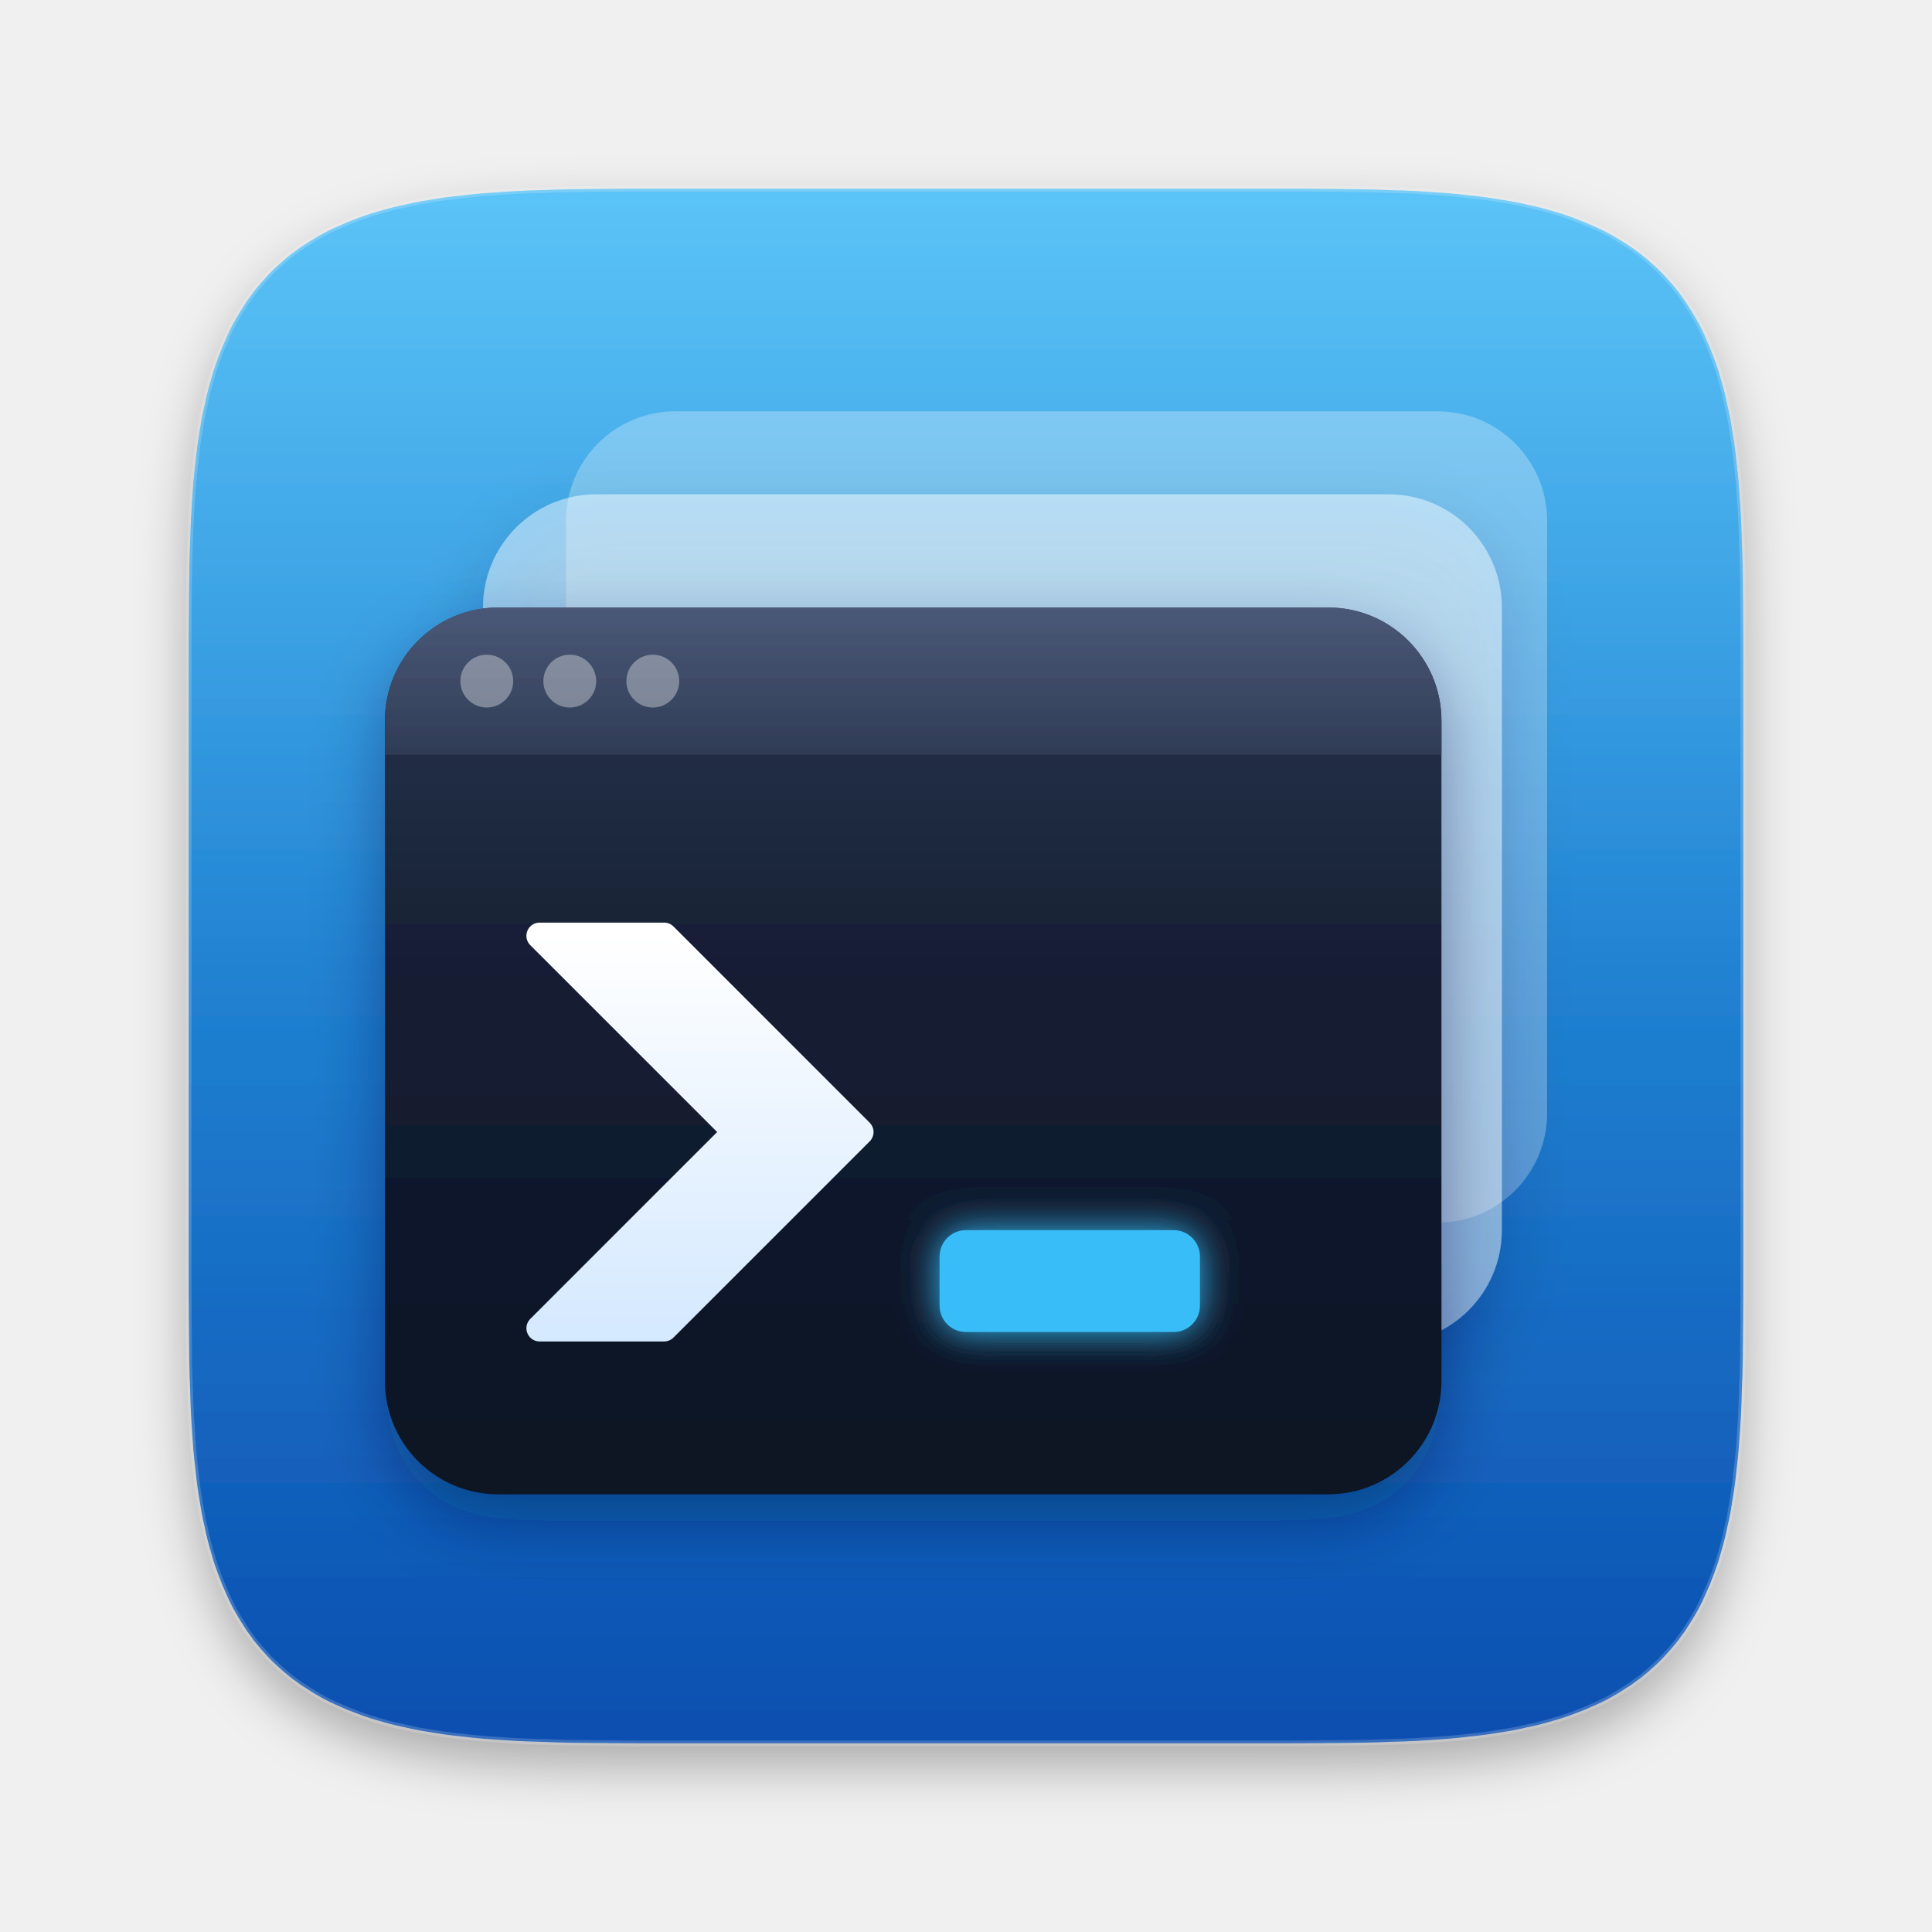
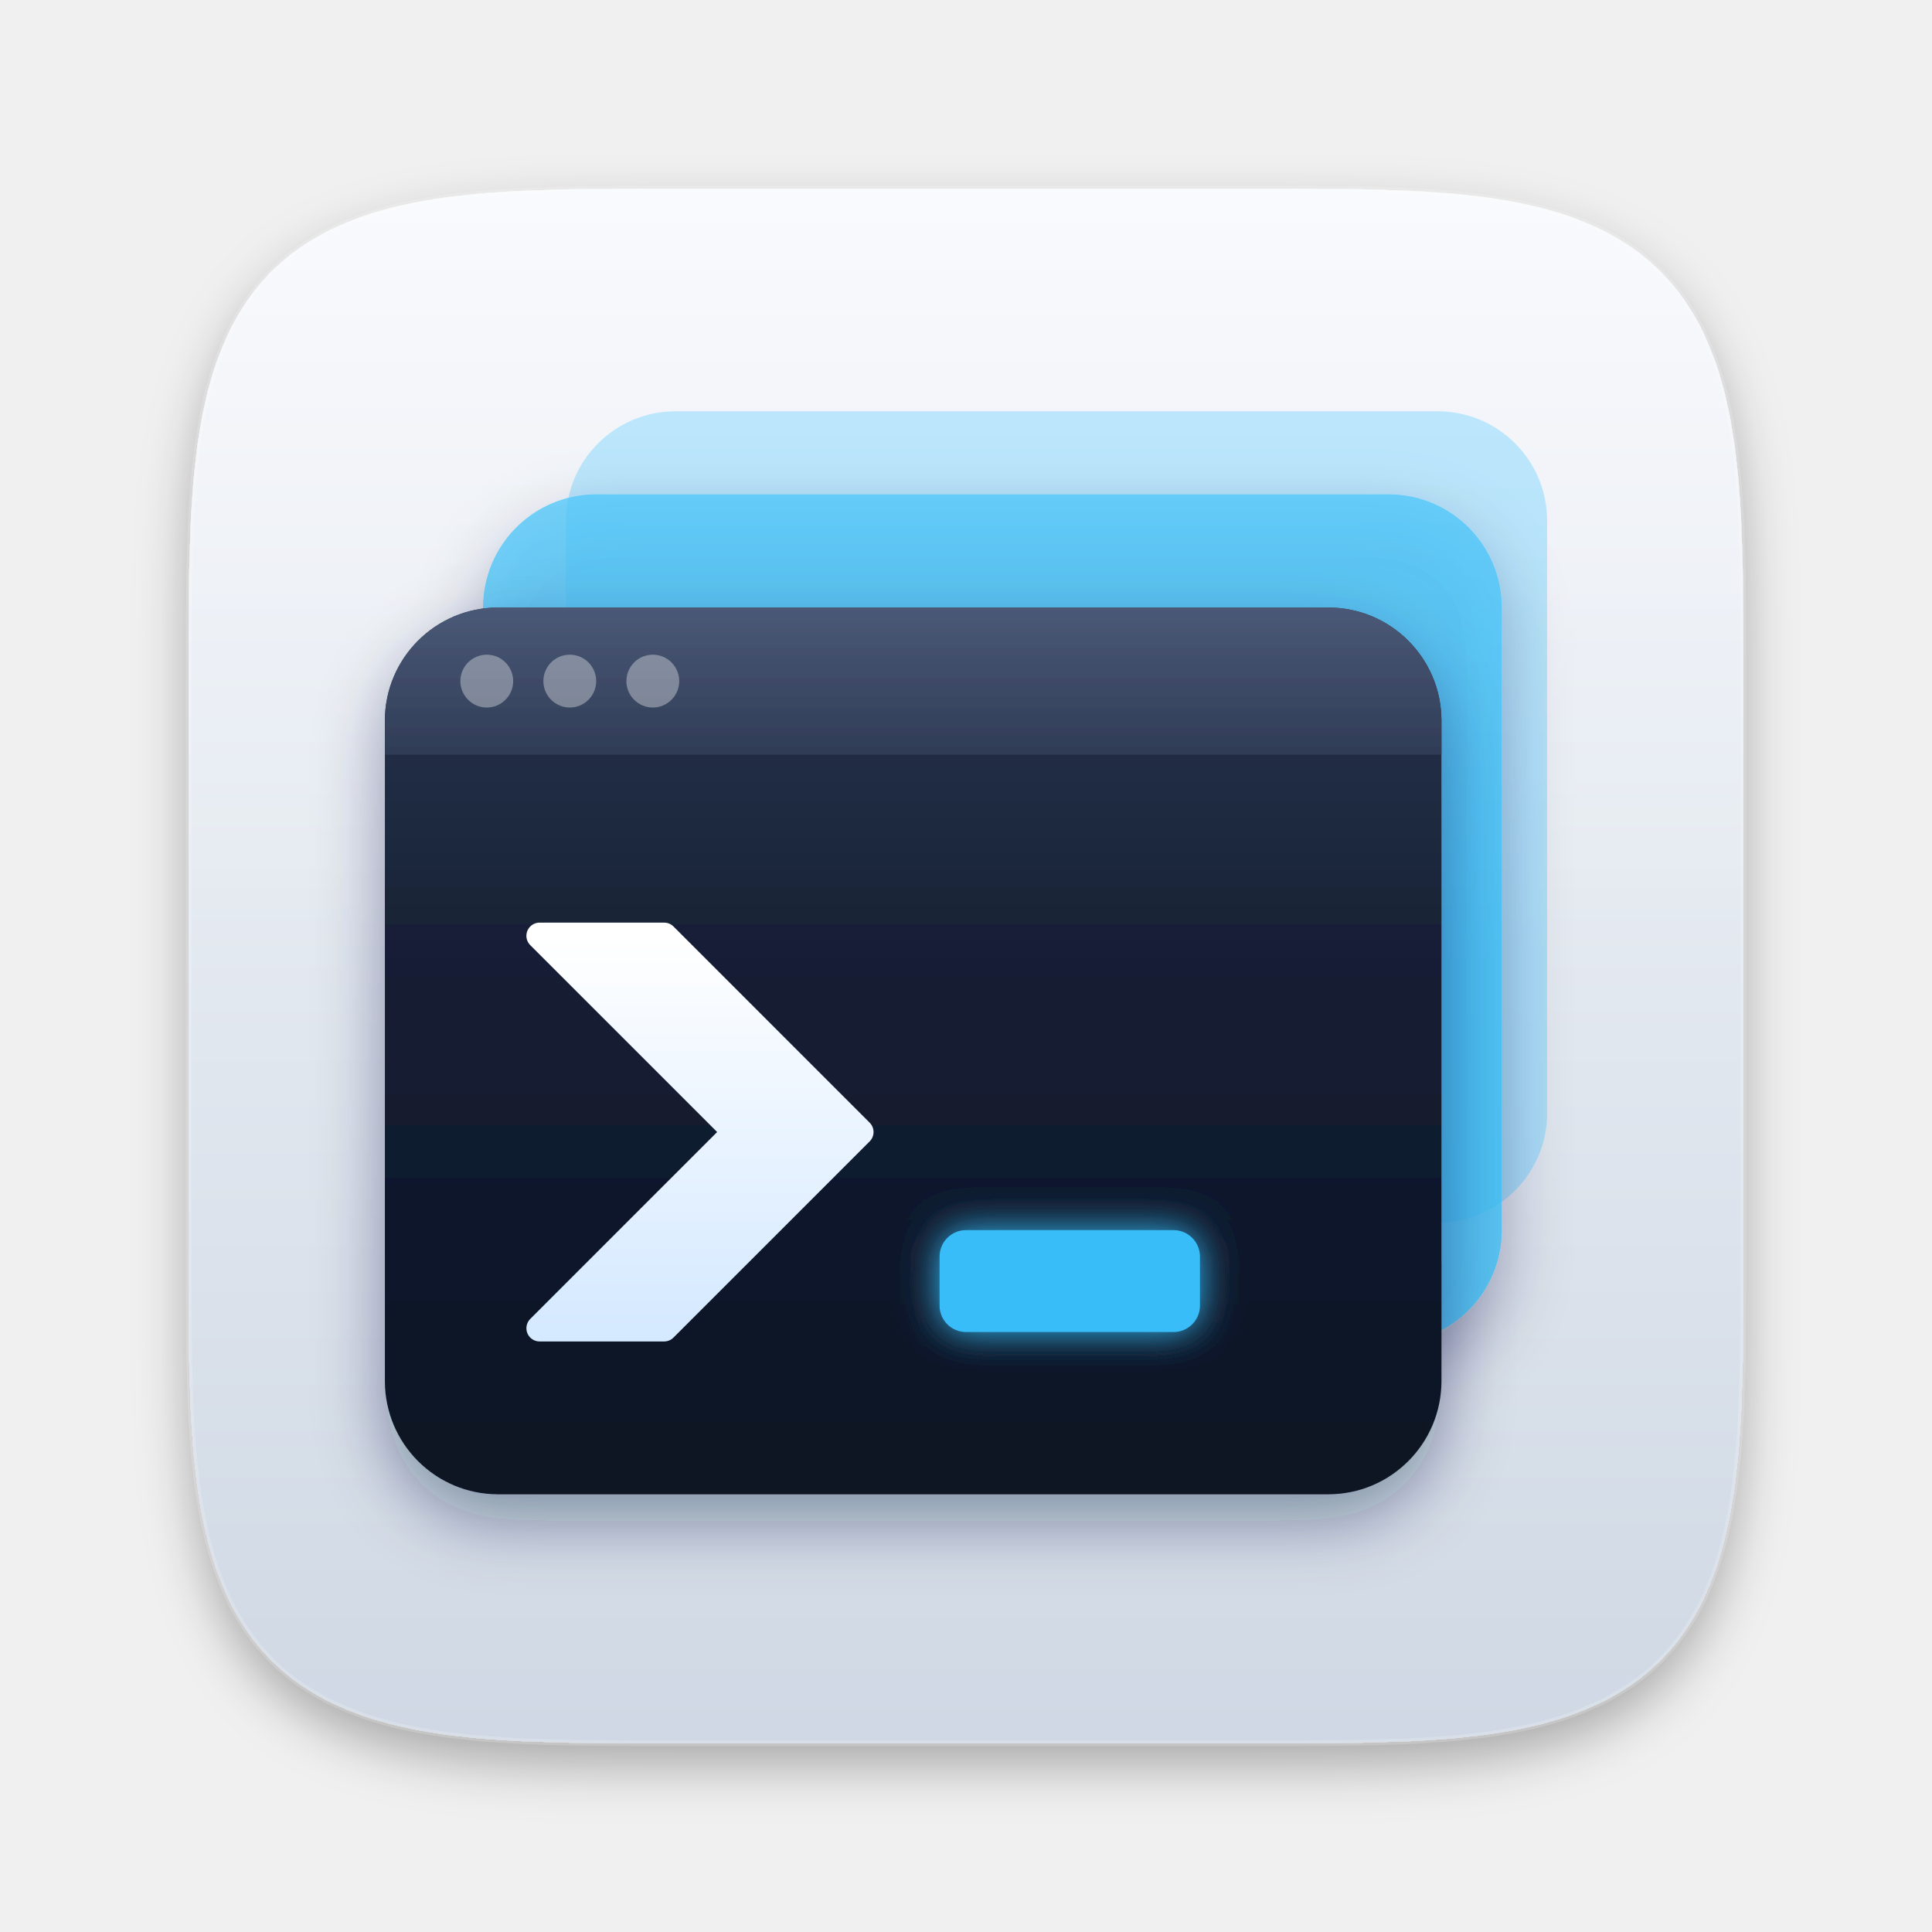
<svg xmlns="http://www.w3.org/2000/svg" width="1024" height="1024" viewBox="0 0 1024 1024">
  <defs>
    <linearGradient id="bg" x1="0" y1="0" x2="0" y2="1">
-       <stop offset="0" stop-color="#38b6f5" />
-       <stop offset="1" stop-color="#0a4fb0" />
+       <stop offset="0" stop-color="#f7f9fc" />
+       <stop offset="1" stop-color="#cfd8e4" />
    </linearGradient>
    <linearGradient id="sheen" x1="0" y1="0" x2="0" y2="1">
      <stop offset="0" stop-color="#fff" stop-opacity="0.22" />
      <stop offset="0.5" stop-color="#fff" stop-opacity="0" />
    </linearGradient>
    <filter id="iconShadow" x="-10%" y="-10%" width="120%" height="125%">
      <feDropShadow dx="0" dy="12" stdDeviation="14" flood-color="#000" flood-opacity="0.30" />
    </filter>
    <filter id="glyphShadow" x="-20%" y="-20%" width="140%" height="150%">
      <feDropShadow dx="0" dy="14" stdDeviation="18" flood-color="#041a3d" flood-opacity="0.40" />
    </filter>
    <clipPath id="bodyClip">
      <path d="M924.0 376.0 L924.0 339.6 L923.9 324.5 L923.8 312.9 L923.7 303.1 L923.5 294.5 L923.2 286.8 L923.0 279.7 L922.7 273.1 L922.3 266.9 L921.9 261.0 L921.5 255.5 L921.0 250.2 L920.4 245.1 L919.9 240.3 L919.3 235.6 L918.6 231.1 L917.9 226.8 L917.2 222.6 L916.4 218.5 L915.5 214.6 L914.7 210.8 L913.8 207.1 L912.8 203.5 L911.8 200.0 L910.8 196.6 L909.7 193.3 L908.5 190.0 L907.3 186.9 L906.1 183.8 L904.8 180.9 L903.5 177.9 L902.2 175.1 L900.8 172.3 L899.3 169.6 L897.8 167.0 L896.2 164.4 L894.6 161.9 L893.0 159.4 L891.3 157.1 L889.6 154.7 L887.8 152.5 L885.9 150.2 L884.0 148.1 L882.1 146.0 L880.1 143.9 L878.0 141.9 L875.9 140.0 L873.8 138.1 L871.5 136.2 L869.3 134.4 L866.9 132.7 L864.6 131.0 L862.1 129.4 L859.6 127.8 L857.0 126.2 L854.4 124.7 L851.7 123.2 L848.9 121.8 L846.1 120.5 L843.1 119.2 L840.2 117.9 L837.1 116.7 L834.0 115.5 L830.7 114.3 L827.4 113.2 L824.0 112.2 L820.5 111.2 L816.9 110.2 L813.2 109.3 L809.4 108.5 L805.5 107.6 L801.4 106.8 L797.2 106.1 L792.9 105.4 L788.4 104.7 L783.7 104.1 L778.9 103.6 L773.8 103.0 L768.5 102.5 L763.0 102.1 L757.1 101.7 L750.9 101.3 L744.3 101.0 L737.2 100.8 L729.5 100.5 L720.9 100.3 L711.1 100.2 L699.5 100.1 L684.4 100.0 L648.0 100.0 L376.0 100.0 L339.6 100.0 L324.5 100.1 L312.9 100.2 L303.1 100.3 L294.5 100.5 L286.8 100.8 L279.7 101.0 L273.1 101.3 L266.9 101.7 L261.0 102.1 L255.5 102.5 L250.2 103.0 L245.1 103.6 L240.3 104.1 L235.6 104.7 L231.1 105.4 L226.8 106.1 L222.6 106.8 L218.5 107.6 L214.6 108.5 L210.8 109.3 L207.1 110.2 L203.5 111.2 L200.0 112.2 L196.6 113.2 L193.3 114.3 L190.0 115.5 L186.9 116.7 L183.8 117.9 L180.9 119.2 L177.9 120.5 L175.1 121.8 L172.3 123.2 L169.6 124.7 L167.0 126.2 L164.4 127.8 L161.9 129.4 L159.4 131.0 L157.1 132.7 L154.7 134.4 L152.5 136.2 L150.2 138.1 L148.1 140.0 L146.0 141.9 L143.9 143.9 L141.9 146.0 L140.0 148.1 L138.1 150.2 L136.2 152.5 L134.4 154.7 L132.7 157.1 L131.0 159.4 L129.4 161.9 L127.8 164.4 L126.2 167.0 L124.7 169.6 L123.2 172.3 L121.8 175.1 L120.5 177.9 L119.2 180.9 L117.9 183.8 L116.7 186.9 L115.5 190.0 L114.3 193.3 L113.2 196.6 L112.2 200.0 L111.2 203.5 L110.2 207.1 L109.3 210.8 L108.5 214.6 L107.6 218.5 L106.8 222.6 L106.1 226.8 L105.4 231.1 L104.7 235.6 L104.1 240.3 L103.6 245.1 L103.0 250.2 L102.5 255.5 L102.1 261.0 L101.7 266.9 L101.3 273.1 L101.0 279.7 L100.8 286.8 L100.5 294.5 L100.3 303.1 L100.2 312.9 L100.1 324.5 L100.0 339.6 L100.0 376.0 L100.0 648.0 L100.0 684.4 L100.1 699.5 L100.2 711.1 L100.3 720.9 L100.5 729.5 L100.8 737.2 L101.0 744.3 L101.3 750.9 L101.7 757.1 L102.1 763.0 L102.5 768.5 L103.0 773.8 L103.6 778.9 L104.1 783.7 L104.7 788.4 L105.4 792.9 L106.1 797.2 L106.8 801.4 L107.6 805.5 L108.5 809.4 L109.3 813.2 L110.2 816.9 L111.2 820.5 L112.2 824.0 L113.2 827.4 L114.3 830.7 L115.5 834.0 L116.7 837.1 L117.9 840.2 L119.2 843.1 L120.5 846.1 L121.8 848.9 L123.2 851.7 L124.7 854.4 L126.2 857.0 L127.8 859.6 L129.4 862.1 L131.0 864.6 L132.7 866.9 L134.4 869.3 L136.2 871.5 L138.1 873.8 L140.0 875.9 L141.9 878.0 L143.9 880.1 L146.0 882.1 L148.1 884.0 L150.2 885.9 L152.5 887.8 L154.7 889.6 L157.1 891.3 L159.4 893.0 L161.9 894.6 L164.4 896.2 L167.0 897.8 L169.6 899.3 L172.3 900.8 L175.1 902.2 L177.9 903.5 L180.9 904.8 L183.8 906.1 L186.9 907.3 L190.0 908.5 L193.3 909.7 L196.6 910.8 L200.0 911.8 L203.5 912.8 L207.1 913.8 L210.8 914.7 L214.6 915.5 L218.5 916.4 L222.6 917.2 L226.8 917.9 L231.1 918.6 L235.6 919.3 L240.3 919.9 L245.1 920.4 L250.2 921.0 L255.5 921.5 L261.0 921.9 L266.9 922.3 L273.1 922.7 L279.7 923.0 L286.8 923.2 L294.5 923.5 L303.1 923.7 L312.9 923.8 L324.5 923.9 L339.6 924.0 L376.0 924.0 L648.0 924.0 L684.4 924.0 L699.5 923.9 L711.1 923.8 L720.9 923.7 L729.5 923.5 L737.2 923.2 L744.3 923.0 L750.9 922.7 L757.1 922.3 L763.0 921.9 L768.5 921.5 L773.8 921.0 L778.9 920.4 L783.7 919.9 L788.4 919.3 L792.9 918.6 L797.2 917.9 L801.4 917.2 L805.5 916.4 L809.4 915.5 L813.2 914.7 L816.9 913.8 L820.5 912.8 L824.0 911.8 L827.4 910.8 L830.7 909.7 L834.0 908.5 L837.1 907.3 L840.2 906.1 L843.1 904.8 L846.1 903.5 L848.9 902.2 L851.7 900.8 L854.4 899.3 L857.0 897.8 L859.6 896.2 L862.1 894.6 L864.6 893.0 L866.9 891.3 L869.3 889.6 L871.5 887.8 L873.8 885.9 L875.9 884.0 L878.0 882.1 L880.1 880.1 L882.1 878.0 L884.0 875.9 L885.9 873.8 L887.8 871.5 L889.6 869.3 L891.3 866.9 L893.0 864.6 L894.6 862.1 L896.2 859.6 L897.8 857.0 L899.3 854.4 L900.8 851.7 L902.2 848.9 L903.5 846.1 L904.8 843.1 L906.1 840.2 L907.3 837.1 L908.5 834.0 L909.7 830.7 L910.8 827.4 L911.8 824.0 L912.8 820.5 L913.8 816.9 L914.7 813.2 L915.5 809.4 L916.4 805.5 L917.2 801.4 L917.9 797.2 L918.6 792.9 L919.3 788.4 L919.9 783.7 L920.4 778.9 L921.0 773.8 L921.5 768.5 L921.9 763.0 L922.3 757.1 L922.7 750.9 L923.0 744.3 L923.2 737.2 L923.5 729.5 L923.7 720.9 L923.8 711.1 L923.9 699.5 L924.0 684.4 L924.0 648.0 Z" />
    </clipPath>
    <linearGradient id="screen" x1="0" y1="0" x2="0" y2="1">
      <stop offset="0" stop-color="#1c2740" />
      <stop offset="1" stop-color="#0a1222" />
    </linearGradient>
    <linearGradient id="bar" x1="0" y1="0" x2="0" y2="1">
      <stop offset="0" stop-color="#3a4a6b" />
      <stop offset="1" stop-color="#26324d" />
    </linearGradient>
    <linearGradient id="paper" x1="0" y1="0" x2="0" y2="1">
      <stop offset="0" stop-color="#ffffff" />
      <stop offset="1" stop-color="#e3eefa" />
    </linearGradient>
    <linearGradient id="paperBar" x1="0" y1="0" x2="0" y2="1">
      <stop offset="0" stop-color="#f3f7fc" />
      <stop offset="1" stop-color="#dbe6f3" />
    </linearGradient>
    <linearGradient id="glyphW" x1="0" y1="0" x2="0" y2="1">
      <stop offset="0" stop-color="#ffffff" />
      <stop offset="1" stop-color="#d5e9ff" />
    </linearGradient>
    <filter id="glow" x="-50%" y="-100%" width="200%" height="300%">
      <feGaussianBlur stdDeviation="10" result="b" />
      <feMerge>
        <feMergeNode in="b" />
        <feMergeNode in="SourceGraphic" />
      </feMerge>
    </filter>
    <clipPath id="win">
      <rect x="212" y="262" width="600" height="500" rx="64" />
    </clipPath>
  </defs>
  <path d="M924.0 376.0 L924.0 339.6 L923.9 324.5 L923.8 312.9 L923.7 303.1 L923.5 294.5 L923.2 286.8 L923.0 279.7 L922.7 273.1 L922.3 266.9 L921.9 261.0 L921.5 255.5 L921.0 250.2 L920.4 245.1 L919.9 240.3 L919.3 235.6 L918.6 231.1 L917.9 226.8 L917.2 222.6 L916.4 218.5 L915.5 214.6 L914.7 210.8 L913.8 207.1 L912.8 203.5 L911.8 200.0 L910.8 196.6 L909.7 193.3 L908.5 190.0 L907.3 186.9 L906.1 183.8 L904.8 180.9 L903.5 177.9 L902.2 175.1 L900.8 172.3 L899.3 169.6 L897.8 167.0 L896.2 164.4 L894.6 161.9 L893.0 159.4 L891.3 157.1 L889.6 154.7 L887.8 152.5 L885.9 150.2 L884.0 148.1 L882.1 146.0 L880.1 143.9 L878.0 141.9 L875.9 140.0 L873.8 138.1 L871.5 136.2 L869.3 134.4 L866.9 132.7 L864.6 131.0 L862.1 129.4 L859.6 127.8 L857.0 126.2 L854.4 124.7 L851.7 123.2 L848.9 121.8 L846.1 120.5 L843.1 119.2 L840.2 117.9 L837.1 116.7 L834.0 115.5 L830.7 114.3 L827.4 113.2 L824.0 112.2 L820.5 111.2 L816.9 110.2 L813.2 109.3 L809.4 108.5 L805.5 107.6 L801.4 106.8 L797.2 106.1 L792.9 105.4 L788.4 104.7 L783.7 104.1 L778.9 103.6 L773.8 103.0 L768.5 102.5 L763.0 102.1 L757.1 101.7 L750.9 101.3 L744.3 101.0 L737.2 100.8 L729.5 100.5 L720.9 100.3 L711.1 100.2 L699.5 100.1 L684.4 100.0 L648.0 100.0 L376.0 100.0 L339.6 100.0 L324.5 100.1 L312.9 100.2 L303.1 100.3 L294.5 100.5 L286.8 100.8 L279.7 101.0 L273.1 101.3 L266.9 101.7 L261.0 102.1 L255.5 102.5 L250.2 103.0 L245.1 103.6 L240.3 104.1 L235.6 104.7 L231.1 105.4 L226.8 106.1 L222.6 106.8 L218.5 107.6 L214.6 108.5 L210.8 109.3 L207.1 110.2 L203.5 111.2 L200.0 112.2 L196.6 113.2 L193.3 114.3 L190.0 115.5 L186.9 116.7 L183.8 117.9 L180.9 119.2 L177.9 120.5 L175.1 121.8 L172.3 123.2 L169.6 124.7 L167.0 126.2 L164.4 127.8 L161.9 129.4 L159.4 131.0 L157.1 132.7 L154.7 134.4 L152.5 136.2 L150.2 138.1 L148.1 140.0 L146.0 141.9 L143.9 143.9 L141.9 146.0 L140.0 148.1 L138.1 150.2 L136.2 152.5 L134.4 154.7 L132.7 157.1 L131.0 159.4 L129.4 161.9 L127.8 164.4 L126.2 167.0 L124.7 169.6 L123.2 172.3 L121.8 175.1 L120.5 177.9 L119.2 180.9 L117.9 183.8 L116.7 186.9 L115.5 190.0 L114.3 193.3 L113.2 196.6 L112.2 200.0 L111.2 203.5 L110.2 207.1 L109.3 210.8 L108.5 214.6 L107.6 218.5 L106.8 222.6 L106.1 226.8 L105.4 231.1 L104.7 235.6 L104.1 240.3 L103.6 245.1 L103.0 250.2 L102.5 255.5 L102.1 261.0 L101.7 266.9 L101.3 273.1 L101.0 279.7 L100.8 286.8 L100.5 294.5 L100.3 303.1 L100.2 312.9 L100.1 324.5 L100.0 339.6 L100.0 376.0 L100.0 648.0 L100.0 684.4 L100.1 699.5 L100.2 711.1 L100.3 720.9 L100.5 729.5 L100.8 737.2 L101.0 744.3 L101.3 750.9 L101.7 757.1 L102.1 763.0 L102.5 768.5 L103.0 773.8 L103.6 778.9 L104.1 783.7 L104.7 788.4 L105.4 792.9 L106.1 797.2 L106.8 801.4 L107.6 805.5 L108.5 809.4 L109.3 813.2 L110.2 816.9 L111.2 820.5 L112.2 824.0 L113.2 827.4 L114.3 830.7 L115.5 834.0 L116.7 837.1 L117.9 840.2 L119.2 843.1 L120.5 846.1 L121.8 848.9 L123.2 851.7 L124.7 854.4 L126.2 857.0 L127.8 859.6 L129.4 862.1 L131.0 864.6 L132.7 866.9 L134.4 869.3 L136.2 871.5 L138.1 873.8 L140.0 875.9 L141.9 878.0 L143.9 880.1 L146.0 882.1 L148.1 884.0 L150.2 885.9 L152.5 887.8 L154.7 889.6 L157.1 891.3 L159.4 893.0 L161.9 894.6 L164.4 896.2 L167.0 897.8 L169.6 899.3 L172.3 900.8 L175.1 902.2 L177.9 903.5 L180.9 904.8 L183.8 906.1 L186.9 907.3 L190.0 908.5 L193.3 909.7 L196.6 910.8 L200.0 911.8 L203.5 912.8 L207.1 913.8 L210.8 914.7 L214.6 915.5 L218.5 916.4 L222.6 917.2 L226.8 917.9 L231.1 918.6 L235.6 919.3 L240.3 919.9 L245.1 920.4 L250.2 921.0 L255.5 921.5 L261.0 921.9 L266.9 922.3 L273.1 922.7 L279.7 923.0 L286.8 923.2 L294.5 923.5 L303.1 923.7 L312.9 923.8 L324.5 923.9 L339.6 924.0 L376.0 924.0 L648.0 924.0 L684.4 924.0 L699.5 923.9 L711.1 923.8 L720.9 923.7 L729.5 923.5 L737.2 923.2 L744.3 923.0 L750.9 922.7 L757.1 922.3 L763.0 921.9 L768.5 921.5 L773.8 921.0 L778.9 920.4 L783.7 919.9 L788.4 919.3 L792.9 918.6 L797.2 917.9 L801.4 917.2 L805.5 916.4 L809.4 915.5 L813.2 914.7 L816.9 913.8 L820.5 912.8 L824.0 911.8 L827.4 910.8 L830.7 909.7 L834.0 908.5 L837.1 907.3 L840.2 906.1 L843.1 904.8 L846.1 903.5 L848.9 902.2 L851.7 900.8 L854.4 899.3 L857.0 897.8 L859.6 896.2 L862.1 894.6 L864.6 893.0 L866.9 891.3 L869.3 889.6 L871.5 887.8 L873.8 885.9 L875.9 884.0 L878.0 882.1 L880.1 880.1 L882.1 878.0 L884.0 875.9 L885.9 873.8 L887.8 871.5 L889.6 869.3 L891.3 866.9 L893.0 864.6 L894.6 862.1 L896.2 859.6 L897.8 857.0 L899.3 854.4 L900.8 851.7 L902.2 848.9 L903.5 846.1 L904.8 843.1 L906.1 840.2 L907.3 837.1 L908.5 834.0 L909.7 830.7 L910.8 827.4 L911.8 824.0 L912.8 820.5 L913.8 816.9 L914.7 813.2 L915.5 809.4 L916.4 805.5 L917.2 801.4 L917.9 797.2 L918.6 792.9 L919.3 788.4 L919.9 783.7 L920.4 778.9 L921.0 773.8 L921.5 768.5 L921.9 763.0 L922.3 757.1 L922.7 750.9 L923.0 744.3 L923.2 737.2 L923.5 729.5 L923.7 720.9 L923.8 711.1 L923.9 699.5 L924.0 684.4 L924.0 648.0 Z" fill="url(#bg)" filter="url(#iconShadow)" />
  <g clip-path="url(#bodyClip)">
    <g>
      <g transform="translate(0 22)">
-         <rect x="300" y="196" width="520" height="430" rx="58" fill="#fff" fill-opacity="0.28" />
-         <rect x="256" y="240" width="540" height="450" rx="60" fill="#fff" fill-opacity="0.45" filter="url(#glyphShadow)" />
+         <rect x="300" y="196" width="520" height="430" rx="58" fill="#7dd3fc" fill-opacity="0.55" />
+         <rect x="256" y="240" width="540" height="450" rx="60" fill="#38bdf8" fill-opacity="0.75" filter="url(#glyphShadow)" />
        <g filter="url(#glyphShadow)">
          <rect x="204" y="300" width="560" height="470" rx="60" fill="url(#screen)" />
          <path d="M204 378 V360 A60 60 0 0 1 264 300 H704 A60 60 0 0 1 764 360 V378 Z" fill="url(#bar)" />
          <g fill="#ffffff" fill-opacity="0.35">
            <circle cx="258" cy="339.0" r="14" />
            <circle cx="302" cy="339.0" r="14" />
            <circle cx="346" cy="339.0" r="14" />
          </g>
          <path d="M286 474 L352 474 L456 578 L352 682 L286 682 L390 578 Z" fill="url(#glyphW)" stroke="url(#glyphW)" stroke-width="14" stroke-linejoin="round" />
          <rect x="498" y="630" width="138" height="54" rx="14" fill="#38bdf8" filter="url(#glow)" />
        </g>
      </g>
    </g>
    <rect width="1024" height="1024" fill="url(#sheen)" />
  </g>
  <path d="M924.0 376.0 L924.0 339.6 L923.9 324.5 L923.8 312.9 L923.7 303.1 L923.5 294.5 L923.2 286.8 L923.0 279.7 L922.7 273.1 L922.3 266.9 L921.9 261.0 L921.5 255.5 L921.0 250.2 L920.4 245.1 L919.9 240.3 L919.3 235.6 L918.6 231.1 L917.9 226.8 L917.2 222.6 L916.4 218.5 L915.5 214.6 L914.7 210.8 L913.8 207.1 L912.8 203.5 L911.8 200.0 L910.8 196.6 L909.7 193.3 L908.5 190.0 L907.3 186.9 L906.1 183.8 L904.8 180.9 L903.5 177.9 L902.2 175.1 L900.8 172.3 L899.3 169.6 L897.8 167.0 L896.2 164.4 L894.6 161.9 L893.0 159.4 L891.3 157.1 L889.6 154.7 L887.8 152.5 L885.9 150.2 L884.0 148.1 L882.1 146.0 L880.1 143.9 L878.0 141.9 L875.9 140.0 L873.8 138.1 L871.5 136.2 L869.3 134.4 L866.9 132.7 L864.6 131.0 L862.1 129.4 L859.6 127.8 L857.0 126.2 L854.4 124.7 L851.7 123.2 L848.9 121.8 L846.1 120.5 L843.1 119.2 L840.2 117.9 L837.1 116.7 L834.0 115.5 L830.7 114.3 L827.4 113.2 L824.0 112.2 L820.5 111.2 L816.9 110.2 L813.2 109.3 L809.4 108.5 L805.5 107.6 L801.4 106.8 L797.2 106.1 L792.9 105.4 L788.4 104.7 L783.7 104.1 L778.9 103.6 L773.8 103.0 L768.5 102.5 L763.0 102.1 L757.1 101.7 L750.9 101.3 L744.3 101.0 L737.2 100.8 L729.5 100.5 L720.9 100.3 L711.1 100.2 L699.5 100.1 L684.4 100.0 L648.0 100.0 L376.0 100.0 L339.6 100.0 L324.5 100.1 L312.9 100.2 L303.1 100.3 L294.5 100.5 L286.8 100.8 L279.7 101.0 L273.1 101.3 L266.9 101.7 L261.0 102.1 L255.5 102.5 L250.2 103.0 L245.1 103.6 L240.3 104.1 L235.6 104.7 L231.1 105.4 L226.8 106.1 L222.6 106.8 L218.5 107.6 L214.6 108.5 L210.8 109.3 L207.1 110.2 L203.5 111.2 L200.0 112.2 L196.6 113.2 L193.3 114.3 L190.0 115.5 L186.9 116.7 L183.8 117.9 L180.9 119.2 L177.9 120.5 L175.1 121.8 L172.3 123.2 L169.6 124.7 L167.0 126.2 L164.4 127.8 L161.9 129.4 L159.4 131.0 L157.1 132.7 L154.7 134.4 L152.5 136.2 L150.2 138.1 L148.1 140.0 L146.0 141.9 L143.9 143.9 L141.9 146.0 L140.0 148.1 L138.1 150.2 L136.2 152.5 L134.4 154.7 L132.7 157.1 L131.0 159.4 L129.4 161.9 L127.8 164.4 L126.2 167.0 L124.7 169.6 L123.2 172.3 L121.8 175.1 L120.5 177.9 L119.2 180.9 L117.9 183.8 L116.7 186.9 L115.5 190.0 L114.3 193.3 L113.2 196.6 L112.2 200.0 L111.2 203.5 L110.2 207.1 L109.3 210.8 L108.5 214.6 L107.6 218.5 L106.8 222.6 L106.1 226.8 L105.4 231.1 L104.7 235.6 L104.1 240.3 L103.6 245.1 L103.0 250.2 L102.5 255.5 L102.1 261.0 L101.7 266.9 L101.3 273.1 L101.0 279.7 L100.8 286.8 L100.5 294.5 L100.3 303.1 L100.2 312.9 L100.1 324.5 L100.0 339.6 L100.0 376.0 L100.0 648.0 L100.0 684.4 L100.1 699.5 L100.2 711.1 L100.3 720.9 L100.5 729.5 L100.8 737.2 L101.0 744.3 L101.3 750.9 L101.7 757.1 L102.1 763.0 L102.5 768.5 L103.0 773.8 L103.6 778.9 L104.1 783.7 L104.7 788.4 L105.4 792.9 L106.1 797.2 L106.8 801.4 L107.6 805.5 L108.5 809.4 L109.3 813.2 L110.2 816.9 L111.2 820.5 L112.2 824.0 L113.2 827.4 L114.3 830.7 L115.5 834.0 L116.7 837.1 L117.9 840.2 L119.2 843.1 L120.5 846.1 L121.8 848.9 L123.2 851.7 L124.7 854.4 L126.2 857.0 L127.8 859.6 L129.4 862.1 L131.0 864.6 L132.7 866.9 L134.4 869.3 L136.2 871.5 L138.1 873.8 L140.0 875.9 L141.9 878.0 L143.9 880.1 L146.0 882.1 L148.1 884.0 L150.2 885.9 L152.5 887.8 L154.7 889.6 L157.1 891.3 L159.4 893.0 L161.9 894.6 L164.4 896.2 L167.0 897.8 L169.6 899.3 L172.3 900.8 L175.1 902.2 L177.9 903.5 L180.9 904.8 L183.8 906.1 L186.9 907.3 L190.0 908.5 L193.3 909.7 L196.6 910.8 L200.0 911.8 L203.5 912.8 L207.1 913.8 L210.8 914.7 L214.6 915.5 L218.5 916.4 L222.6 917.2 L226.8 917.9 L231.1 918.6 L235.6 919.3 L240.3 919.9 L245.1 920.4 L250.2 921.0 L255.5 921.5 L261.0 921.9 L266.9 922.3 L273.1 922.7 L279.7 923.0 L286.8 923.2 L294.5 923.5 L303.1 923.7 L312.9 923.8 L324.5 923.9 L339.6 924.0 L376.0 924.0 L648.0 924.0 L684.4 924.0 L699.5 923.9 L711.1 923.8 L720.9 923.7 L729.5 923.5 L737.2 923.2 L744.3 923.0 L750.9 922.7 L757.1 922.3 L763.0 921.9 L768.5 921.5 L773.8 921.0 L778.9 920.4 L783.7 919.9 L788.4 919.3 L792.9 918.6 L797.2 917.9 L801.4 917.2 L805.5 916.4 L809.4 915.5 L813.2 914.7 L816.9 913.8 L820.5 912.8 L824.0 911.8 L827.4 910.8 L830.7 909.7 L834.0 908.5 L837.1 907.3 L840.2 906.1 L843.1 904.8 L846.1 903.5 L848.9 902.2 L851.7 900.8 L854.4 899.3 L857.0 897.8 L859.6 896.2 L862.1 894.6 L864.6 893.0 L866.9 891.3 L869.3 889.6 L871.5 887.8 L873.8 885.9 L875.9 884.0 L878.0 882.1 L880.1 880.1 L882.1 878.0 L884.0 875.9 L885.9 873.8 L887.8 871.5 L889.6 869.3 L891.3 866.9 L893.0 864.6 L894.6 862.1 L896.2 859.6 L897.8 857.0 L899.3 854.4 L900.8 851.7 L902.2 848.9 L903.5 846.1 L904.8 843.1 L906.1 840.2 L907.3 837.1 L908.5 834.0 L909.7 830.7 L910.8 827.4 L911.8 824.0 L912.8 820.5 L913.8 816.9 L914.7 813.2 L915.5 809.4 L916.4 805.5 L917.2 801.4 L917.9 797.2 L918.6 792.9 L919.3 788.4 L919.9 783.7 L920.4 778.9 L921.0 773.8 L921.5 768.5 L921.9 763.0 L922.3 757.1 L922.7 750.9 L923.0 744.3 L923.2 737.2 L923.5 729.5 L923.7 720.9 L923.8 711.1 L923.9 699.5 L924.0 684.4 L924.0 648.0 Z" fill="none" stroke="#fff" stroke-opacity="0.18" stroke-width="3" />
</svg>
